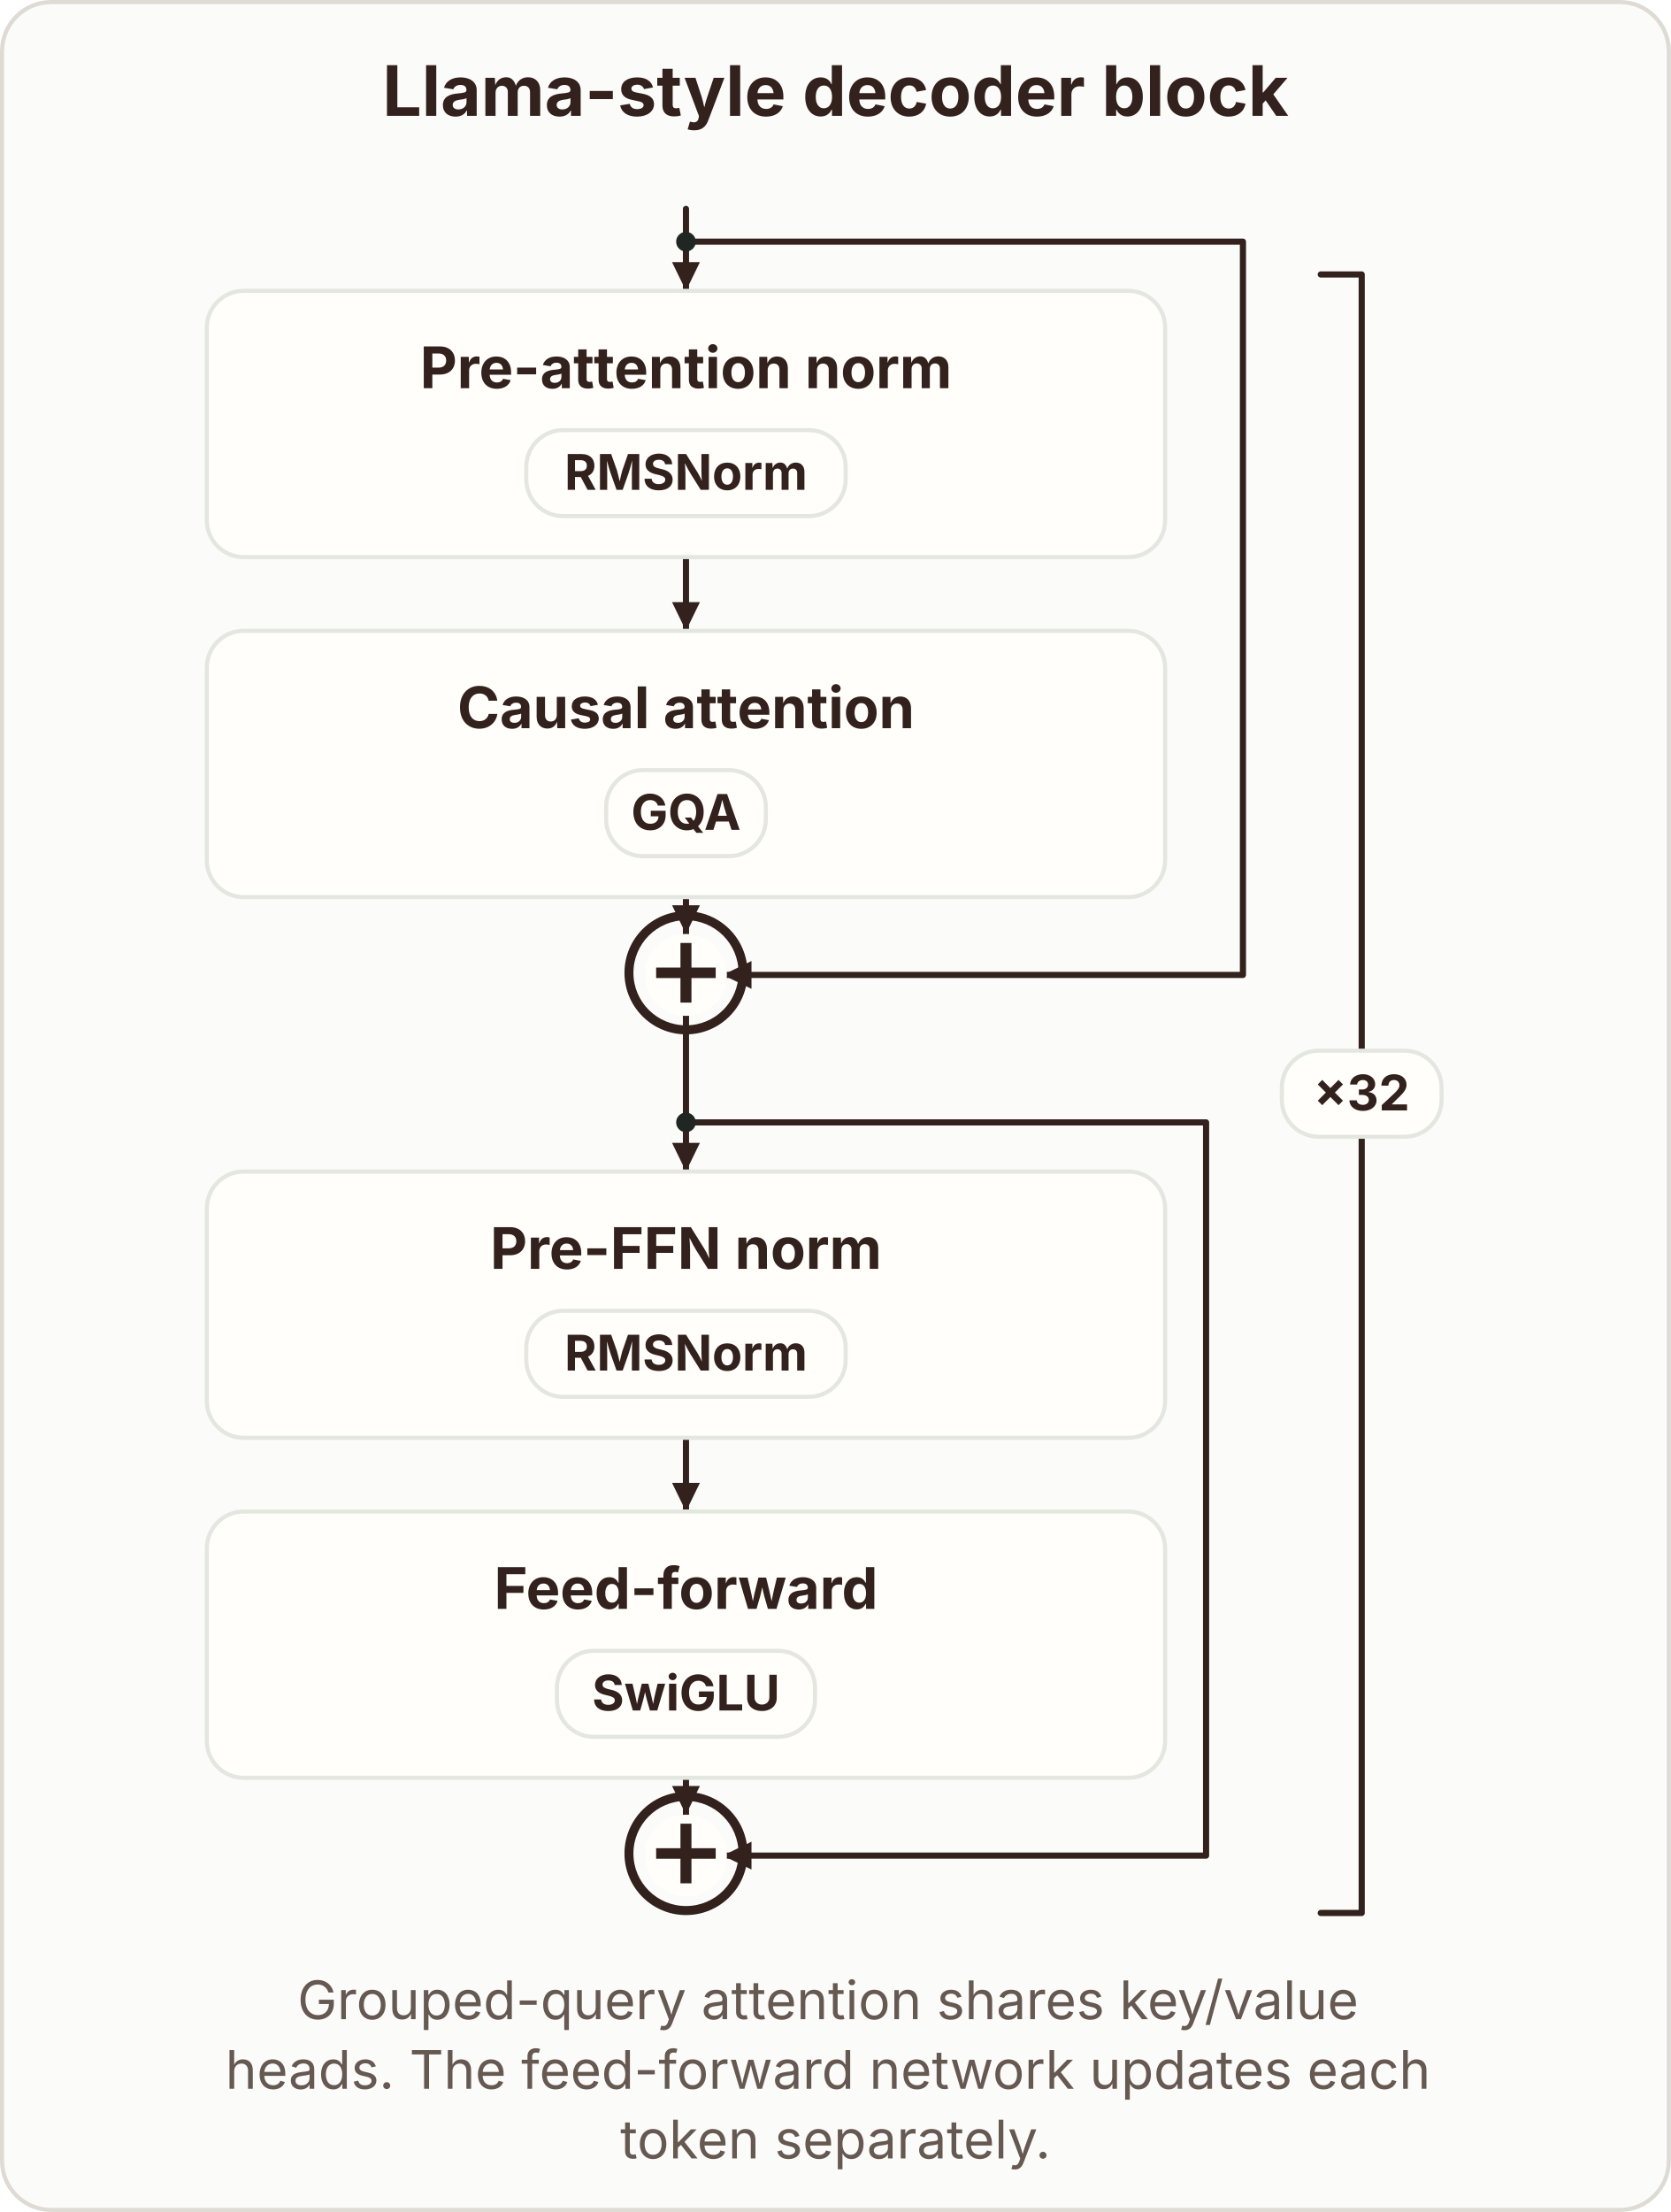
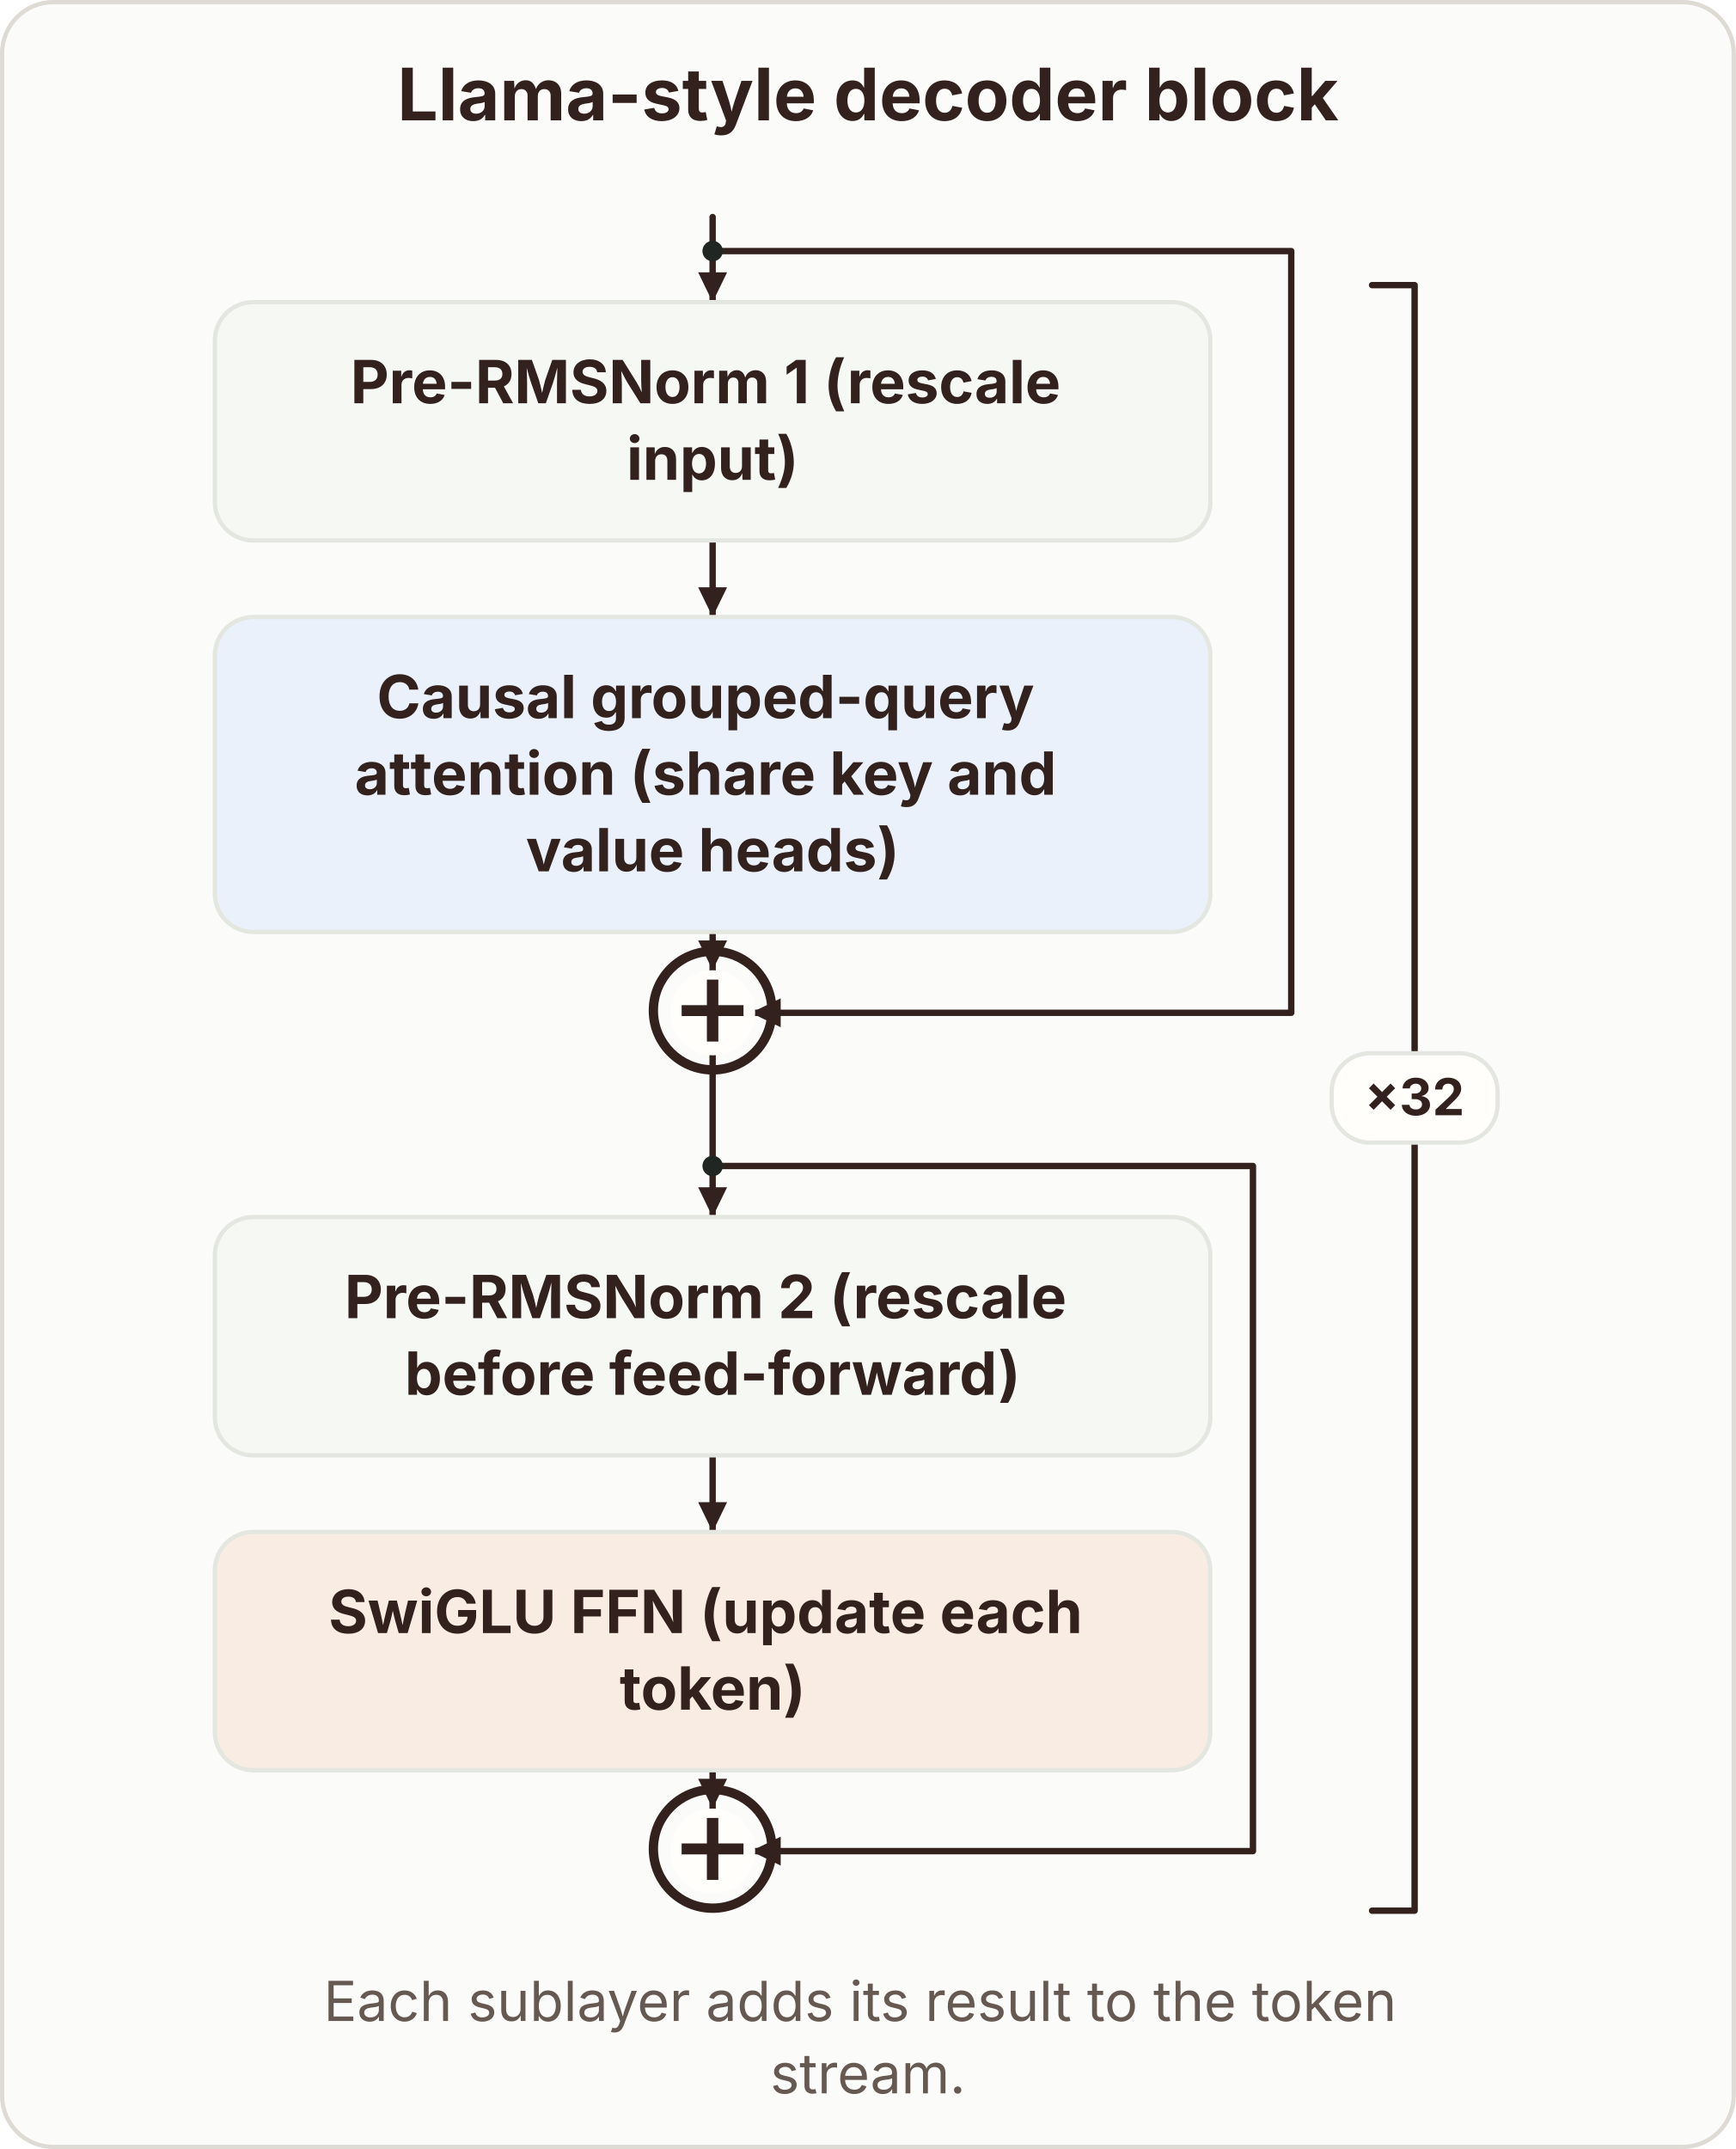
- <svg xmlns="http://www.w3.org/2000/svg" width="408" height="540" viewBox="0 0 408 540" role="img" aria-label="Llama-style decoder block Pre-attention norm → Causal attention → Pre-FFN norm → Feed-forward Pre-attention norm · RMSNorm Repeat Pre-attention norm through Feed-forward 32 times Causal attention · GQA Pre-FFN norm · RMSNorm Feed-forward · SwiGLU Residual bypass from Pre-attention norm through Causal attention, then add Residual bypass from Pre-FFN norm through Feed-forward, then add Grouped-query attention shares key/value heads. The feed-forward network updates each token separately." font-family="Inter, Liberation Sans, Arial, sans-serif" style="display:block;max-width:none;margin-inline:auto;--color-ink:#202723;--color-ink-2:#5d675f;--color-line:#e3e7e0;--viz-surface:#fffefa" data-tutor-diagram="block-stack">
-   <rect x="0.5" y="0.5" width="407" height="539" rx="12" fill="var(--viz-surface, #fbfbfa)" stroke="var(--color-line, #dedad4)" />
+ <svg xmlns="http://www.w3.org/2000/svg" width="408" height="505" viewBox="0 0 408 505" role="img" aria-label="Llama-style decoder block Pre-RMSNorm 1 (rescale input) → Causal grouped-query attention (share key and value heads) → Pre-RMSNorm 2 (rescale before feed-forward) → SwiGLU FFN (update each token) Pre-RMSNorm 1 (rescale input) Repeat Pre-RMSNorm 1 (rescale input) through SwiGLU FFN (update each token) 32 times Causal grouped-query attention (share key and value heads) Pre-RMSNorm 2 (rescale before feed-forward) SwiGLU FFN (update each token) Residual bypass from Pre-RMSNorm 1 (rescale input) through Causal grouped-query attention (share key and value heads), then add Residual bypass from Pre-RMSNorm 2 (rescale before feed-forward) through SwiGLU FFN (update each token), then add Each sublayer adds its result to the token stream." font-family="Inter, Liberation Sans, Arial, sans-serif" style="display:block;max-width:none;margin-inline:auto;--color-ink:#202723;--color-ink-2:#5d675f;--color-line:#e3e7e0;--viz-surface:#fffefa" data-tutor-diagram="block-stack">
+   <rect x="0.5" y="0.5" width="407" height="504" rx="12" fill="var(--viz-surface, #fbfbfa)" stroke="var(--color-line, #dedad4)" />
  <text x="204" y="22.5" fill="var(--color-ink, #32211c)" font-size="17" font-weight="700" text-anchor="middle">
    <tspan x="204" y="28.28">Llama-style decoder block</tspan>
  </text>
  <g transform="translate(0 39)">
    <g data-block-stack-group="an:ff">
-       <polyline points="322.5,28 332.5,28 332.5,428 322.5,428" fill="none" stroke="var(--color-ink, #32211c)" stroke-width="1.5" stroke-linecap="round" stroke-linejoin="round" />
-       <rect x="313" y="217.5" width="39" height="21" rx="9" fill="#fffefa" stroke="#e3e7e0" stroke-width="1" />
-       <text x="332.5" y="228" fill="var(--color-ink, #32211c)" font-size="12" font-weight="700" text-anchor="middle">
-         <tspan x="332.5" y="232.08">×32</tspan>
+       <polyline points="322.5,28 332.5,28 332.5,410 322.5,410" fill="none" stroke="var(--color-ink, #32211c)" stroke-width="1.5" stroke-linecap="round" stroke-linejoin="round" />
+       <rect x="313" y="208.5" width="39" height="21" rx="9" fill="#fffefa" stroke="#e3e7e0" stroke-width="1" />
+       <text x="332.5" y="219" fill="var(--color-ink, #32211c)" font-size="12" font-weight="700" text-anchor="middle">
+         <tspan x="332.5" y="223.08">×32</tspan>
      </text>
    </g>
    <g>
      <polyline points="167.5,12 167.5,32" fill="none" stroke="var(--color-ink, #32211c)" stroke-width="1.5" stroke-linecap="round" stroke-linejoin="round" />
      <polygon points="167.5,32 164.1,25 170.9,25" fill="var(--color-ink, #32211c)" data-tutor-arrowhead="" />
    </g>
    <g>
-       <polyline points="167.5,97 167.5,115" fill="none" stroke="var(--color-ink, #32211c)" stroke-width="1.5" stroke-linecap="round" stroke-linejoin="round" />
-       <polygon points="167.5,115 164.1,108 170.9,108" fill="var(--color-ink, #32211c)" data-tutor-arrowhead="" />
+       <polyline points="167.5,88 167.5,106" fill="none" stroke="var(--color-ink, #32211c)" stroke-width="1.5" stroke-linecap="round" stroke-linejoin="round" />
+       <polygon points="167.5,106 164.1,99 170.9,99" fill="var(--color-ink, #32211c)" data-tutor-arrowhead="" />
    </g>
    <g>
      <polyline points="167.5,180 167.5,189" fill="none" stroke="var(--color-ink, #32211c)" stroke-width="1.5" stroke-linecap="round" stroke-linejoin="round" />
      <polygon points="167.5,189 164.1,182 170.9,182" fill="var(--color-ink, #32211c)" data-tutor-arrowhead="" />
    </g>
    <g>
      <polyline points="167.5,209 167.5,247" fill="none" stroke="var(--color-ink, #32211c)" stroke-width="1.5" stroke-linecap="round" stroke-linejoin="round" />
      <polygon points="167.5,247 164.1,240 170.9,240" fill="var(--color-ink, #32211c)" data-tutor-arrowhead="" />
    </g>
    <g>
-       <polyline points="167.5,312 167.5,330" fill="none" stroke="var(--color-ink, #32211c)" stroke-width="1.5" stroke-linecap="round" stroke-linejoin="round" />
-       <polygon points="167.5,330 164.1,323 170.9,323" fill="var(--color-ink, #32211c)" data-tutor-arrowhead="" />
+       <polyline points="167.5,303 167.5,321" fill="none" stroke="var(--color-ink, #32211c)" stroke-width="1.5" stroke-linecap="round" stroke-linejoin="round" />
+       <polygon points="167.5,321 164.1,314 170.9,314" fill="var(--color-ink, #32211c)" data-tutor-arrowhead="" />
    </g>
    <g>
-       <polyline points="167.5,395 167.5,404" fill="none" stroke="var(--color-ink, #32211c)" stroke-width="1.5" stroke-linecap="round" stroke-linejoin="round" />
-       <polygon points="167.5,404 164.1,397 170.9,397" fill="var(--color-ink, #32211c)" data-tutor-arrowhead="" />
+       <polyline points="167.5,377 167.5,386" fill="none" stroke="var(--color-ink, #32211c)" stroke-width="1.5" stroke-linecap="round" stroke-linejoin="round" />
+       <polygon points="167.5,386 164.1,379 170.9,379" fill="var(--color-ink, #32211c)" data-tutor-arrowhead="" />
    </g>
    <g data-block-stack-residual="an:att">
      <g>
        <polyline points="167.5,20 303.5,20 303.5,199 176.5,199" fill="none" stroke="var(--color-ink, #32211c)" stroke-width="1.5" stroke-linecap="round" stroke-linejoin="round" />
        <polygon points="176.5,199 183.5,195.6 183.5,202.4" fill="var(--color-ink, #32211c)" data-tutor-arrowhead="" />
      </g>
    </g>
    <circle cx="167.5" cy="20" r="2.4" fill="#202723" />
    <g data-block-stack-residual="fn:ff">
      <g>
-         <polyline points="167.5,235 294.5,235 294.5,414 176.5,414" fill="none" stroke="var(--color-ink, #32211c)" stroke-width="1.5" stroke-linecap="round" stroke-linejoin="round" />
-         <polygon points="176.5,414 183.5,410.6 183.5,417.4" fill="var(--color-ink, #32211c)" data-tutor-arrowhead="" />
+         <polyline points="167.5,235 294.5,235 294.5,396 176.5,396" fill="none" stroke="var(--color-ink, #32211c)" stroke-width="1.5" stroke-linecap="round" stroke-linejoin="round" />
+         <polygon points="176.5,396 183.5,392.6 183.5,399.4" fill="var(--color-ink, #32211c)" data-tutor-arrowhead="" />
      </g>
    </g>
    <circle cx="167.5" cy="235" r="2.4" fill="#202723" />
    <g data-block-stack-node="an">
-       <rect x="50.5" y="32" width="234" height="65" rx="9" fill="#fffefa" stroke="#e3e7e0" stroke-width="1" />
-       <text x="167.5" y="51" fill="var(--color-ink, #32211c)" font-size="14" font-weight="700" text-anchor="middle">
-         <tspan x="167.5" y="55.76">Pre-attention norm</tspan>
+       <rect x="50.5" y="32" width="234" height="56" rx="9" fill="#f6f8f4" stroke="#e3e7e0" stroke-width="1" />
+       <text x="167.5" y="60" fill="var(--color-ink, #32211c)" font-size="14" font-weight="700" text-anchor="middle">
+         <tspan x="167.5" y="55.76">Pre-RMSNorm 1 (rescale</tspan>
+         <tspan x="167.5" y="73.76">input)</tspan>
      </text>
-       <g data-block-stack-variant="">
-         <rect x="128.5" y="66" width="78" height="21" rx="9" fill="#fffefa" stroke="#e3e7e0" stroke-width="1" />
-         <text x="167.5" y="76.5" fill="var(--color-ink, #32211c)" font-size="12" font-weight="700" text-anchor="middle">
-           <tspan x="167.5" y="80.58">RMSNorm</tspan>
-         </text>
-       </g>
    </g>
    <g data-block-stack-node="att">
-       <rect x="50.5" y="115" width="234" height="65" rx="9" fill="#fffefa" stroke="#e3e7e0" stroke-width="1" />
-       <text x="167.5" y="134" fill="var(--color-ink, #32211c)" font-size="14" font-weight="700" text-anchor="middle">
-         <tspan x="167.5" y="138.76">Causal attention</tspan>
+       <rect x="50.5" y="106" width="234" height="74" rx="9" fill="#eaf1fb" stroke="#e3e7e0" stroke-width="1" />
+       <text x="167.5" y="143" fill="var(--color-ink, #32211c)" font-size="14" font-weight="700" text-anchor="middle">
+         <tspan x="167.5" y="129.76">Causal grouped-query</tspan>
+         <tspan x="167.5" y="147.76">attention (share key and</tspan>
+         <tspan x="167.5" y="165.76">value heads)</tspan>
      </text>
-       <g data-block-stack-variant="">
-         <rect x="148" y="149" width="39" height="21" rx="9" fill="#fffefa" stroke="#e3e7e0" stroke-width="1" />
-         <text x="167.5" y="159.5" fill="var(--color-ink, #32211c)" font-size="12" font-weight="700" text-anchor="middle">
-           <tspan x="167.5" y="163.58">GQA</tspan>
-         </text>
-       </g>
    </g>
    <g data-block-stack-node="fn">
-       <rect x="50.5" y="247" width="234" height="65" rx="9" fill="#fffefa" stroke="#e3e7e0" stroke-width="1" />
-       <text x="167.5" y="266" fill="var(--color-ink, #32211c)" font-size="14" font-weight="700" text-anchor="middle">
-         <tspan x="167.5" y="270.76">Pre-FFN norm</tspan>
+       <rect x="50.5" y="247" width="234" height="56" rx="9" fill="#f6f8f4" stroke="#e3e7e0" stroke-width="1" />
+       <text x="167.5" y="275" fill="var(--color-ink, #32211c)" font-size="14" font-weight="700" text-anchor="middle">
+         <tspan x="167.5" y="270.76">Pre-RMSNorm 2 (rescale</tspan>
+         <tspan x="167.5" y="288.76">before feed-forward)</tspan>
      </text>
-       <g data-block-stack-variant="">
-         <rect x="128.5" y="281" width="78" height="21" rx="9" fill="#fffefa" stroke="#e3e7e0" stroke-width="1" />
-         <text x="167.5" y="291.5" fill="var(--color-ink, #32211c)" font-size="12" font-weight="700" text-anchor="middle">
-           <tspan x="167.5" y="295.58">RMSNorm</tspan>
-         </text>
-       </g>
    </g>
    <g data-block-stack-node="ff">
-       <rect x="50.5" y="330" width="234" height="65" rx="9" fill="#fffefa" stroke="#e3e7e0" stroke-width="1" />
+       <rect x="50.5" y="321" width="234" height="56" rx="9" fill="#f8ece3" stroke="#e3e7e0" stroke-width="1" />
      <text x="167.5" y="349" fill="var(--color-ink, #32211c)" font-size="14" font-weight="700" text-anchor="middle">
-         <tspan x="167.5" y="353.76">Feed-forward</tspan>
+         <tspan x="167.5" y="344.76">SwiGLU FFN (update each</tspan>
+         <tspan x="167.5" y="362.76">token)</tspan>
      </text>
-       <g data-block-stack-variant="">
-         <rect x="136" y="364" width="63" height="21" rx="9" fill="#fffefa" stroke="#e3e7e0" stroke-width="1" />
-         <text x="167.5" y="374.5" fill="var(--color-ink, #32211c)" font-size="12" font-weight="700" text-anchor="middle">
-           <tspan x="167.5" y="378.58">SwiGLU</tspan>
-         </text>
-       </g>
    </g>
    <g data-block-stack-merge="add">
      <circle cx="167.5" cy="199" r="10" fill="#fffefa" />
      <text x="167.5" y="199" fill="var(--color-ink, #32211c)" font-size="22" font-weight="700" text-anchor="middle">
        <tspan x="167.5" y="206.48">⊕</tspan>
      </text>
    </g>
    <g data-block-stack-merge="add">
-       <circle cx="167.5" cy="414" r="10" fill="#fffefa" />
-       <text x="167.5" y="414" fill="var(--color-ink, #32211c)" font-size="22" font-weight="700" text-anchor="middle">
-         <tspan x="167.5" y="421.48">⊕</tspan>
+       <circle cx="167.5" cy="396" r="10" fill="#fffefa" />
+       <text x="167.5" y="396" fill="var(--color-ink, #32211c)" font-size="22" font-weight="700" text-anchor="middle">
+         <tspan x="167.5" y="403.48">⊕</tspan>
      </text>
    </g>
  </g>
-   <text x="204" y="505.5" fill="var(--color-ink-2, #665951)" font-size="13" font-weight="400" text-anchor="middle">
-     <tspan x="204" y="492.92">Grouped-query attention shares key/value</tspan>
-     <tspan x="204" y="509.92">heads. The feed-forward network updates each</tspan>
-     <tspan x="204" y="526.92">token separately.</tspan>
+   <text x="204" y="479" fill="var(--color-ink-2, #665951)" font-size="13" font-weight="400" text-anchor="middle">
+     <tspan x="204" y="474.92">Each sublayer adds its result to the token</tspan>
+     <tspan x="204" y="491.92">stream.</tspan>
  </text>
</svg>
